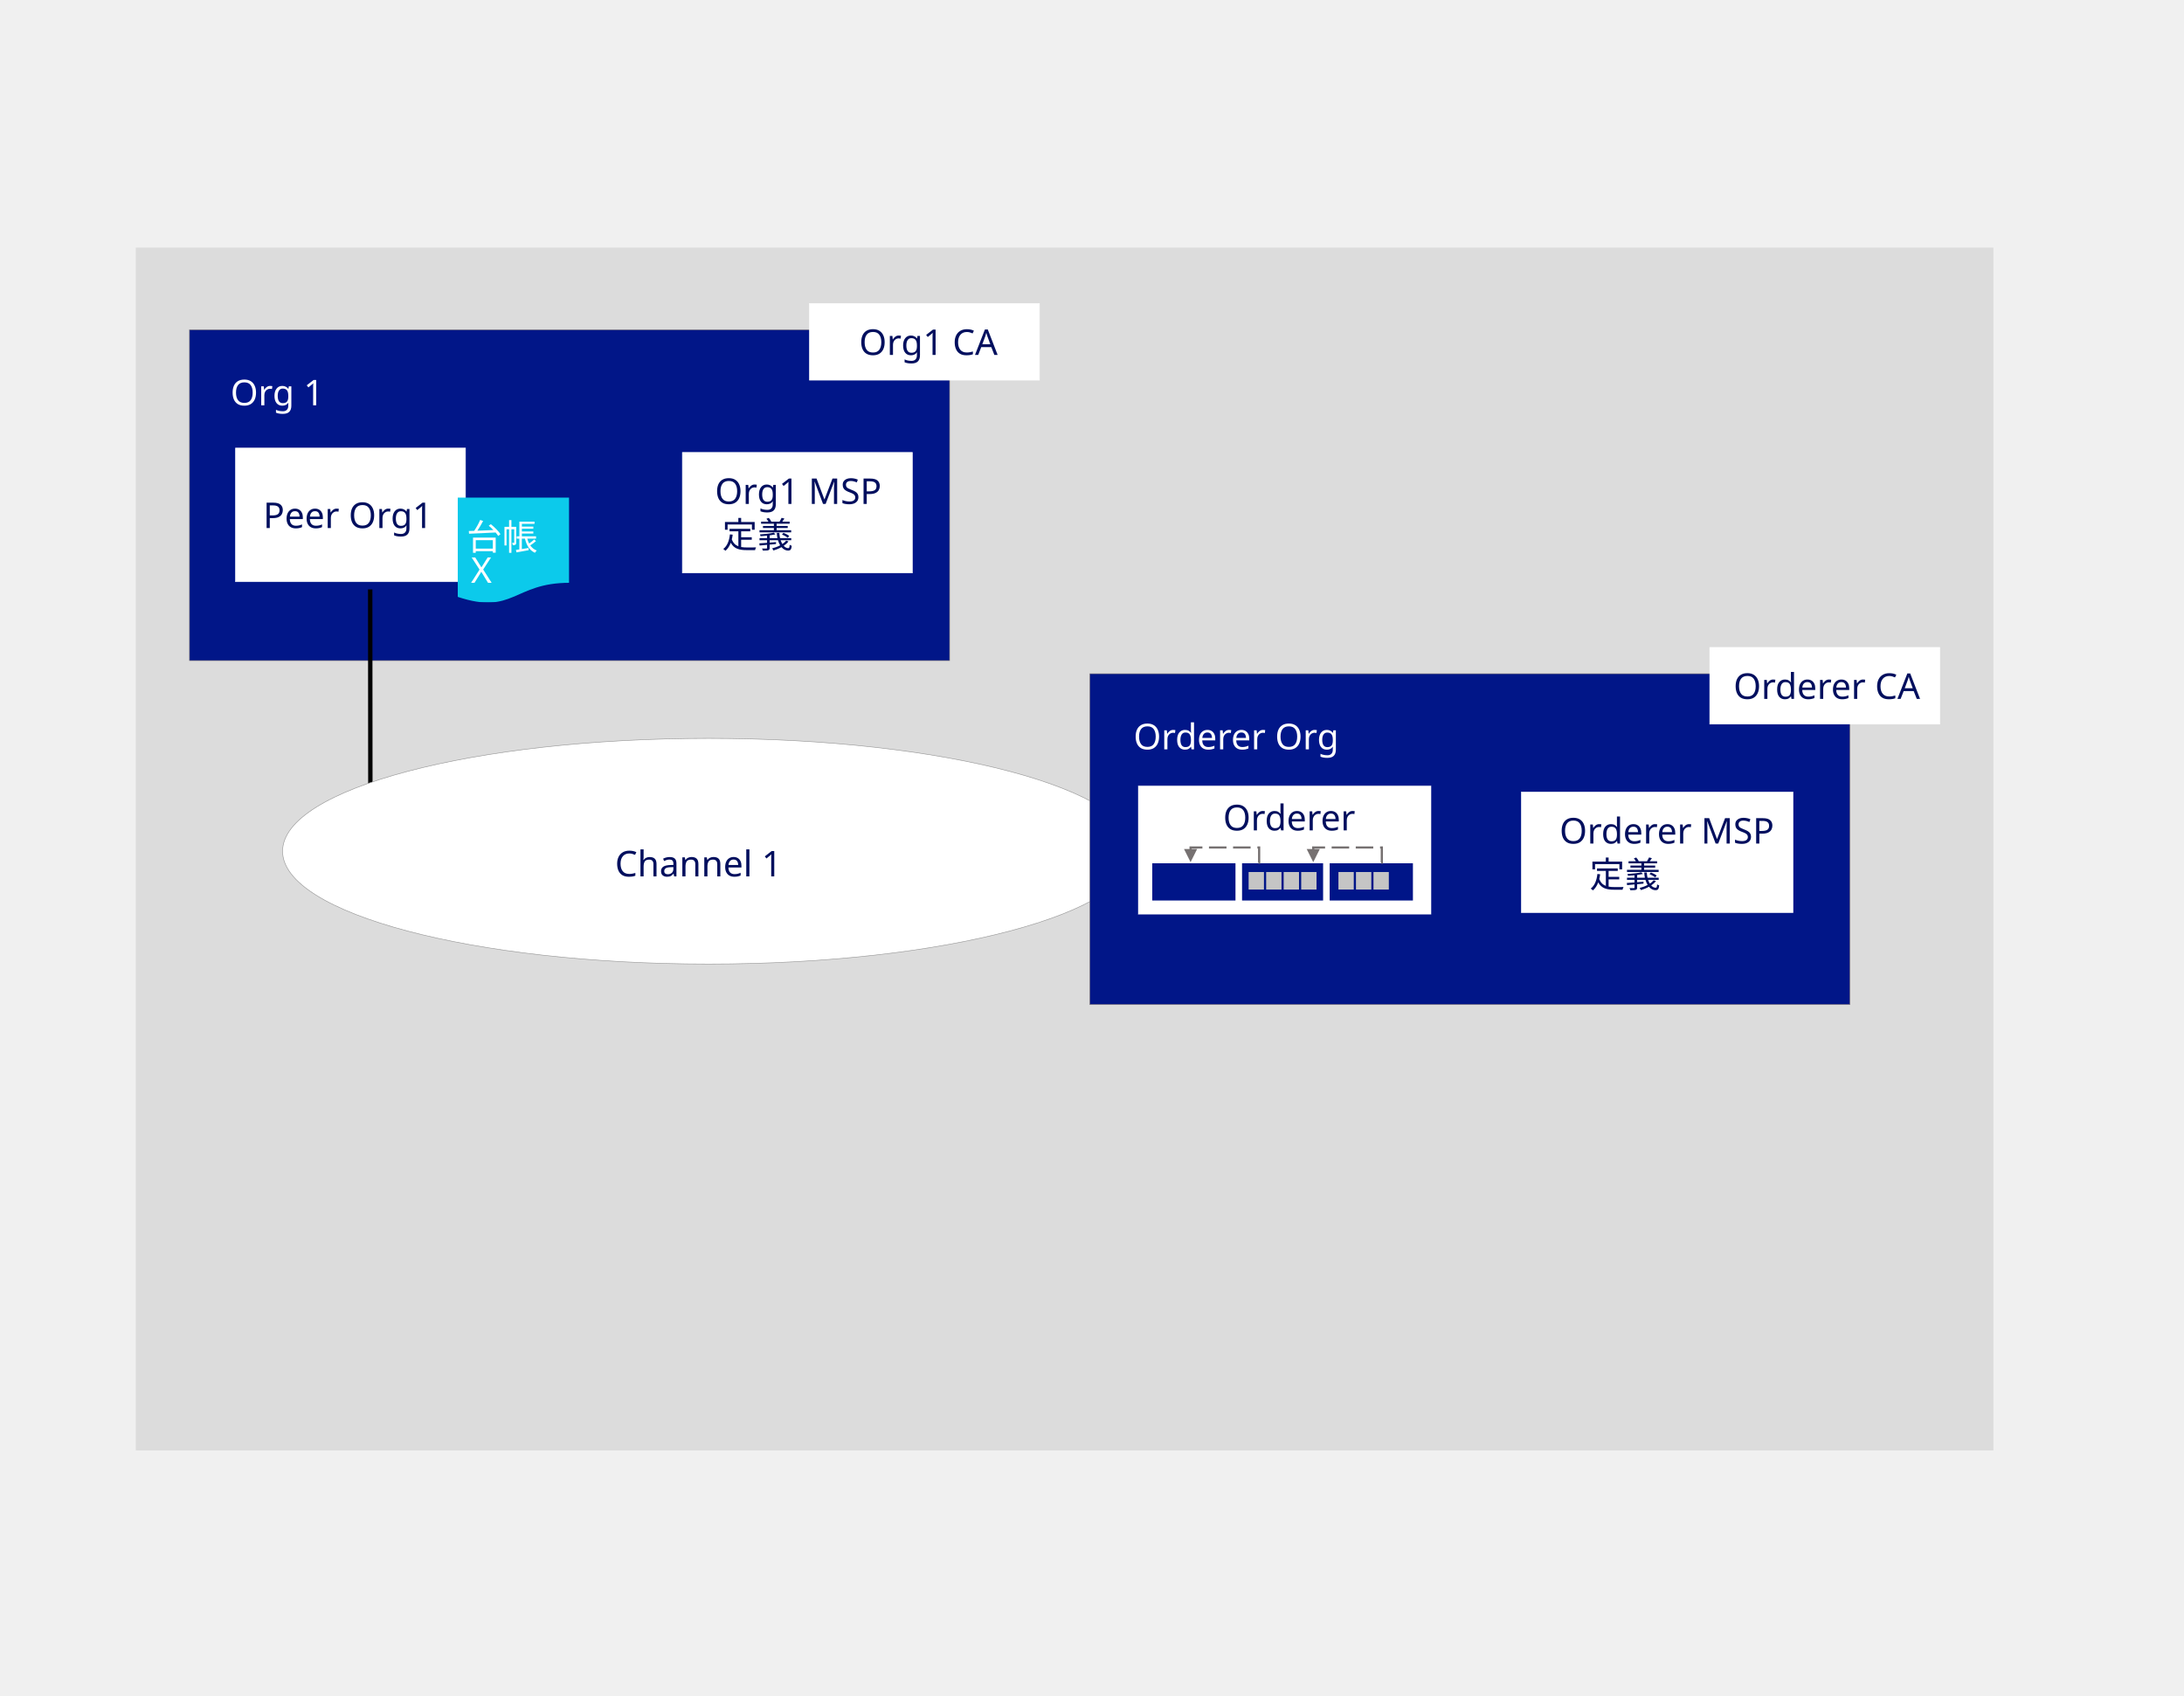
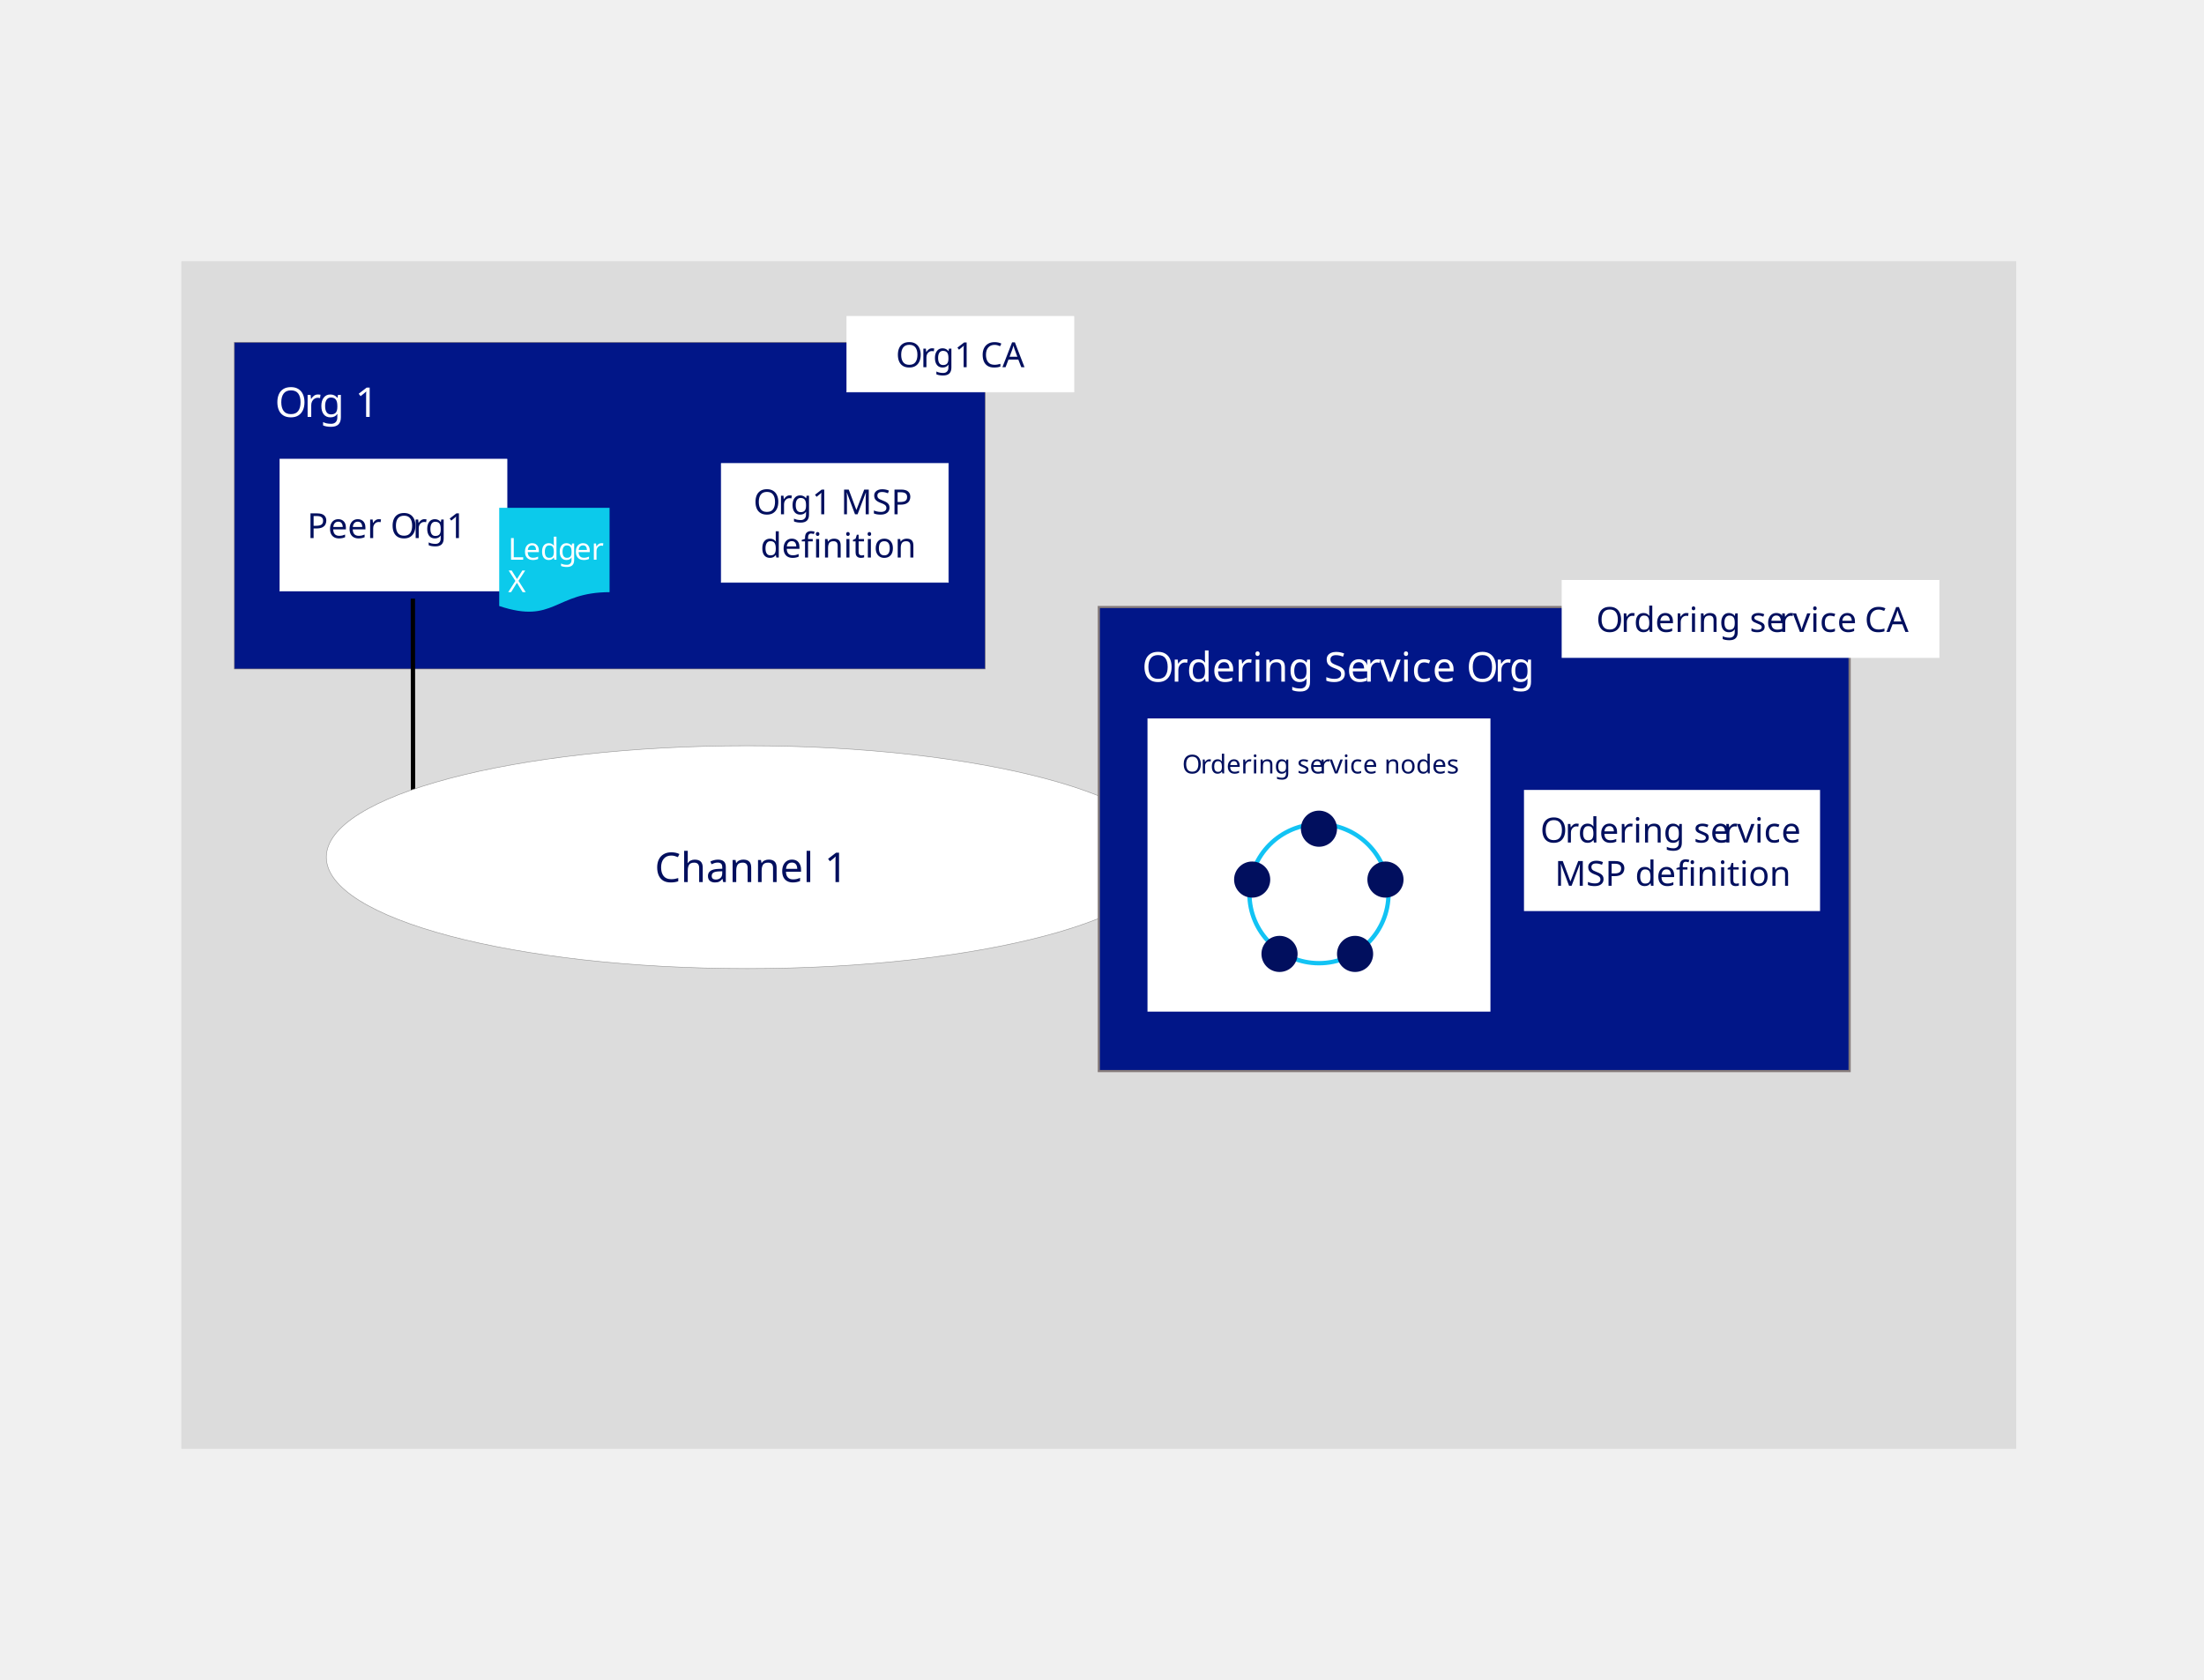
- <svg xmlns="http://www.w3.org/2000/svg" version="1.1" id="Layer_1" x="0px" y="0px" viewBox="0 0 997 774" style="enable-background:new 0 0 997 774;" xml:space="preserve">
-   <defs id="defs86" />
-   <style type="text/css" id="style2">
- 	.st0{fill:#DCDCDC;}
- 	.st1{fill:#5A6872;}
- 	.st2{fill:#011688;stroke:#857B7B;stroke-width:0.25;}
- 	.st3{fill:#FFFFFF;}
- 	.st4{font-family:'IBMPlexSans-Medium';}
- 	.st5{font-size:19px;}
- 	.st6{fill:#FFFFFF;stroke:#FFFFFF;stroke-width:0.25;}
- 	.st7{fill:#010F5E;}
- 	.st8{font-size:16px;}
- 	.st9{fill:#565656;stroke:#000000;stroke-miterlimit:10;}
- 	.st10{fill:#FFFFFF;stroke:#979797;stroke-width:0.25;}
- 	.st11{filter:url(#Adobe_OpacityMaskFilter);}
- 	.st12{mask:url(#mask-2_1_);fill:#0CCAEB;}
- 	.st13{font-size:14px;}
- 	.st14{filter:url(#Adobe_OpacityMaskFilter_1_);}
- 	.st15{mask:url(#mask-4_1_);fill:none;stroke:#001588;stroke-width:0.25;}
- 	.st16{fill:#001588;}
- 	.st17{fill:#C5C5C5;}
- 	.st18{fill:#767171;}
- </style>
-   <rect id="Rectangle" x="62" y="113" class="st0" width="848" height="549" />
-   <g id="UI-Icon_x2F_checkmark--outline_x2F__x24_ui-05" transform="translate(321, 255)">
-     <path id="Oval-2" class="st1" d="M8,14.5c3.6,0,6.5-2.9,6.5-6.5S11.6,1.5,8,1.5S1.5,4.4,1.5,8S4.4,14.5,8,14.5z M8,16   c-4.4,0-8-3.6-8-8s3.6-8,8-8s8,3.6,8,8S12.4,16,8,16z" />
-     <polygon id="check" class="st1" points="11.3,4.7 12.7,6.1 6.8,12 3.3,8.6 4.7,7.2 6.8,9.2  " />
+ <svg xmlns="http://www.w3.org/2000/svg" id="Layer_1" data-name="Layer 1" viewBox="0 0 1018.61 776.28">
+   <defs>
+     <style>.cls-1{fill:#dcdcdc;}.cls-2{fill:#5a6872;}.cls-20,.cls-3{fill:#011688;stroke:#857b7b;}.cls-13,.cls-3,.cls-6{stroke-width:0.25px;}.cls-14,.cls-16,.cls-19,.cls-33,.cls-4,.cls-7{isolation:isolate;font-family:IBMPlexSans-Medium, IBM Plex Sans;font-weight:500;}.cls-14,.cls-4{font-size:19px;}.cls-13,.cls-16,.cls-19,.cls-24,.cls-29,.cls-4,.cls-6{fill:#fff;}.cls-5{letter-spacing:-0.02em;}.cls-24,.cls-6{stroke:#fff;}.cls-7{font-size:16px;}.cls-14,.cls-32,.cls-33,.cls-7{fill:#010f5e;}.cls-8{letter-spacing:-0.02em;}.cls-9{letter-spacing:0em;}.cls-10{letter-spacing:-0.02em;}.cls-11{letter-spacing:0em;}.cls-12{fill:#565656;stroke:#000;stroke-miterlimit:10;}.cls-13{stroke:#979797;}.cls-15{fill:#0ccaeb;}.cls-16,.cls-19{font-size:14px;}.cls-16{letter-spacing:-0.01em;}.cls-17{letter-spacing:0em;}.cls-18{letter-spacing:-0.01em;}.cls-21{letter-spacing:0em;}.cls-22{letter-spacing:0.01em;}.cls-23{letter-spacing:-0.01em;}.cls-25{letter-spacing:0em;}.cls-26{letter-spacing:0.01em;}.cls-27{letter-spacing:-0.01em;}.cls-28{letter-spacing:0em;}.cls-30,.cls-31{fill:none;}.cls-30{stroke:#001588;}.cls-31{stroke:#12c3f4;stroke-width:2px;}.cls-33{font-size:12px;}.cls-34{letter-spacing:0em;}.cls-35{letter-spacing:0.01em;}.cls-36{letter-spacing:-0.01em;}</style>
+   </defs>
+   <rect id="Rectangle" class="cls-1" x="83.82" y="120.73" width="848" height="549" />
+   <g id="UI-Icon_checkmark--outline_ui-05" data-name="UI-Icon/checkmark--outline/$ui-05">
+     <path id="Oval-2" class="cls-2" d="M350.82,277.23a6.5,6.5,0,1,0-6.5-6.5A6.49,6.49,0,0,0,350.82,277.23Zm0,1.5a8,8,0,1,1,8-8A8,8,0,0,1,350.82,278.73Z" />
+     <polygon id="check" class="cls-2" points="354.12 267.43 355.52 268.83 349.62 274.73 346.12 271.33 347.52 269.93 349.62 271.93 354.12 267.43" />
  </g>
-   <rect id="Rectangle_1_" x="86.5" y="150.5" class="st2" width="347" height="151" />
-   <text transform="matrix(1 0 0 1 105.206 185)" class="st3 st4 st5" id="text9" style="-inkscape-font-specification:'MS UI Gothic, Normal';font-family:'MS UI Gothic';font-weight:normal;font-style:normal;font-stretch:normal;font-variant:normal;font-size:16.215px;text-anchor:start;text-align:start;writing-mode:lr;font-variant-ligatures:normal;font-variant-caps:normal;font-variant-numeric:normal;font-feature-settings:normal;">Org 1</text>
-   <rect id="Rectangle_2_" x="369.5" y="138.5" class="st6" width="105" height="35" />
-   <text transform="matrix(1 0 0 1 392.176 162)" class="st7 st4 st8" id="text12" style="-inkscape-font-specification:'MS UI Gothic, Normal';font-family:'MS UI Gothic';font-weight:normal;font-style:normal;font-stretch:normal;font-variant:normal;font-size:16.215px;text-anchor:start;text-align:start;writing-mode:lr;font-variant-ligatures:normal;font-variant-caps:normal;font-variant-numeric:normal;font-feature-settings:normal;">Org1 CA</text>
-   <rect id="Rectangle_3_" x="311.5" y="206.5" class="st6" width="105" height="55" />
-   <text transform="matrix(1 0 0 1 326.368 230)" class="st7 st4 st8" id="text15" style="-inkscape-font-specification:'MS UI Gothic, Normal';font-family:'MS UI Gothic';font-weight:normal;font-style:normal;font-stretch:normal;font-variant:normal;font-size:16.215px;text-anchor:start;text-align:start;writing-mode:lr;font-variant-ligatures:normal;font-variant-caps:normal;font-variant-numeric:normal;font-feature-settings:normal;">Org1 MSP </text>
-   <text transform="matrix(1 0 0 1 329.616 250)" class="st7 st4 st8" id="text17" style="-inkscape-font-specification:'MS UI Gothic, Normal';font-family:'MS UI Gothic';font-weight:normal;font-style:normal;font-stretch:normal;font-variant:normal;font-size:16.215px;text-anchor:start;text-align:start;writing-mode:lr;font-variant-ligatures:normal;font-variant-caps:normal;font-variant-numeric:normal;font-feature-settings:normal;">定義</text>
-   <rect id="Rectangle_4_" x="107.5" y="204.5" class="st6" width="105" height="61" />
-   <text transform="matrix(1 0 0 1 120.124 241)" class="st7 st4 st8" id="text20" style="-inkscape-font-specification:'MS UI Gothic, Normal';font-family:'MS UI Gothic';font-weight:normal;font-style:normal;font-stretch:normal;font-variant:normal;font-size:16.215px;text-anchor:start;text-align:start;writing-mode:lr;font-variant-ligatures:normal;font-variant-caps:normal;font-variant-numeric:normal;font-feature-settings:normal;">Peer Org1</text>
-   <path id="Line-2" class="st9" d="M168.6,401.5L168.5,270l0-0.5l1,0l0,0.5l0.1,131.5l4,0l-4.5,9l-4.5-9L168.6,401.5z" />
-   <ellipse id="Oval" class="st10" cx="323.5" cy="388.5" rx="194.5" ry="51.5" />
-   <text transform="matrix(1 0 0 1 280.7465 400)" class="st7 st4 st5" id="text24" style="-inkscape-font-specification:'MS UI Gothic, Normal';font-family:'MS UI Gothic';font-weight:normal;font-style:normal;font-stretch:normal;font-variant:normal;font-size:16.215px;text-anchor:start;text-align:start;writing-mode:lr;font-variant-ligatures:normal;font-variant-caps:normal;font-variant-numeric:normal;font-feature-settings:normal;">Channel 1</text>
-   <rect id="Rectangle_5_" x="497.5" y="307.5" class="st2" width="347" height="151" />
-   <text transform="matrix(1 0 0 1 517.447 342)" class="st3 st4 st5" id="text27" style="-inkscape-font-specification:'MS UI Gothic, Normal';font-family:'MS UI Gothic';font-weight:normal;font-style:normal;font-stretch:normal;font-variant:normal;font-size:16.215px;text-anchor:start;text-align:start;writing-mode:lr;font-variant-ligatures:normal;font-variant-caps:normal;font-variant-numeric:normal;font-feature-settings:normal;">Orderer Org</text>
-   <rect id="Rectangle_6_" x="780.5" y="295.5" class="st6" width="105" height="35" />
-   <text transform="matrix(1 0 0 1 791.34 319)" class="st7 st4 st8" id="text30" style="-inkscape-font-specification:'MS UI Gothic, Normal';font-family:'MS UI Gothic';font-weight:normal;font-style:normal;font-stretch:normal;font-variant:normal;font-size:16.215px;text-anchor:start;text-align:start;writing-mode:lr;font-variant-ligatures:normal;font-variant-caps:normal;font-variant-numeric:normal;font-feature-settings:normal;">Orderer CA</text>
-   <rect id="Rectangle_7_" x="694.5" y="361.5" class="st6" width="124" height="55" />
-   <text transform="matrix(1 0 0 1 711.92 385)" class="st7 st4 st8" id="text33" style="-inkscape-font-specification:'MS UI Gothic, Normal';font-family:'MS UI Gothic';font-weight:normal;font-style:normal;font-stretch:normal;font-variant:normal;font-size:16.215px;text-anchor:start;text-align:start;writing-mode:lr;font-variant-ligatures:normal;font-variant-caps:normal;font-variant-numeric:normal;font-feature-settings:normal;">Orderer MSP </text>
-   <text transform="matrix(1 0 0 1 725.616 405)" class="st7 st4 st8" id="text35" style="-inkscape-font-specification:'MS UI Gothic, Normal';font-family:'MS UI Gothic';font-weight:normal;font-style:normal;font-stretch:normal;font-variant:normal;font-size:16.215px;text-anchor:start;text-align:start;writing-mode:lr;font-variant-ligatures:normal;font-variant-caps:normal;font-variant-numeric:normal;font-feature-settings:normal;">定義</text>
-   <g id="Group-3" transform="translate(208, 227)">
-     <g id="Clip-2">
- 	</g>
-     <defs id="defs41">
-       <filter id="Adobe_OpacityMaskFilter" filterUnits="userSpaceOnUse" x="0.9" y="0" width="51" height="48">
-         <feColorMatrix type="matrix" values="1 0 0 0 0  0 1 0 0 0  0 0 1 0 0  0 0 0 1 0" id="feColorMatrix38" />
-       </filter>
-     </defs>
-     <mask maskUnits="userSpaceOnUse" x="0.9" y="0" width="51" height="48" id="mask-2_1_">
-       <g class="st11" id="g44">
-         <polygon id="path-1_1_" class="st3" points="0.9,0 51.9,0 51.9,48 0.9,48    " />
-       </g>
-     </mask>
-     <path id="Fill-1" class="st12" d="M0.9,0h51v39c-25.5,0-25.5,14.9-51,6.4V0z" mask="url(#mask-2_1_)" />
+   <rect id="Rectangle-2" data-name="Rectangle" class="cls-3" x="108.32" y="158.23" width="347" height="151" />
+   <text class="cls-4" transform="translate(127.03 192.73)">O<tspan class="cls-5" x="13.53" y="0">r</tspan>
+     <tspan x="20.44" y="0">g 1</tspan>
+   </text>
+   <rect id="Rectangle-3" data-name="Rectangle" class="cls-6" x="391.32" y="146.23" width="105" height="35" />
+   <text class="cls-7" transform="translate(414 169.73)">O<tspan class="cls-8" x="11.39" y="0">r</tspan>
+     <tspan x="17.22" y="0">g1 </tspan>
+     <tspan class="cls-9" x="39.18" y="0">C</tspan>
+     <tspan x="49.28" y="0">A</tspan>
+   </text>
+   <rect id="Rectangle-4" data-name="Rectangle" class="cls-6" x="333.32" y="214.23" width="105" height="55" />
+   <text class="cls-7" transform="translate(348.19 237.73)">O<tspan class="cls-8" x="11.39" y="0">r</tspan>
+     <tspan x="17.22" y="0">g1 MSP </tspan>
+   </text>
+   <text class="cls-7" transform="translate(351.44 257.73)">definition</text>
+   <rect id="Rectangle-5" data-name="Rectangle" class="cls-6" x="129.32" y="212.23" width="105" height="61" />
+   <text class="cls-7" transform="translate(141.95 248.73)">
+     <tspan class="cls-10">P</tspan>
+     <tspan class="cls-11" x="9.71" y="0">eer O</tspan>
+     <tspan class="cls-8" x="48.8" y="0">r</tspan>
+     <tspan x="54.62" y="0">g1</tspan>
+   </text>
+   <path id="Line-2" class="cls-12" d="M190.42,409.23l-.1-131.5v-.5h1v.5l.1,131.5h4l-4.5,9-4.5-9Z" />
+   <ellipse id="Oval" class="cls-13" cx="345.32" cy="396.23" rx="194.5" ry="51.5" />
+   <text class="cls-14" transform="translate(302.57 407.73)">Channel 1</text>
+   <g id="Group-3">
+     <path id="Fill-1" class="cls-15" d="M230.72,234.73h51v39c-25.5,0-25.5,14.9-51,6.4Z" />
  </g>
-   <text transform="matrix(1 0 0 1 213 251)" class="st3 st4 st13" id="text49" style="-inkscape-font-specification:'MS UI Gothic, Normal';font-family:'MS UI Gothic';font-weight:normal;font-style:normal;font-stretch:normal;font-variant:normal;font-size:16.215px;text-anchor:start;text-align:start;writing-mode:lr;font-variant-ligatures:normal;font-variant-caps:normal;font-variant-numeric:normal;font-feature-settings:normal;">台帳</text>
-   <text transform="matrix(1 0 0 1 256.6936 251)" class="st3 st4 st13" id="text51" style="-inkscape-font-specification:'MS UI Gothic, Normal';font-family:'MS UI Gothic';font-weight:normal;font-style:normal;font-stretch:normal;font-variant:normal;font-size:16.215px;text-anchor:start;text-align:start;writing-mode:lr;font-variant-ligatures:normal;font-variant-caps:normal;font-variant-numeric:normal;font-feature-settings:normal;"> </text>
-   <text class="st3 st4 st13" id="text53" style="font-style:normal;font-variant:normal;font-weight:normal;font-stretch:normal;font-size:16.215px;font-family:'MS UI Gothic';-inkscape-font-specification:'MS UI Gothic, Normal';font-variant-ligatures:normal;font-variant-caps:normal;font-variant-numeric:normal;font-feature-settings:normal;text-align:start;writing-mode:lr-tb;text-anchor:start;fill:#ffffff" x="215" y="266">X</text>
-   <g id="Group-18" transform="translate(518, 357)">
+   <text class="cls-16" transform="translate(234.82 258.73)">L<tspan class="cls-17" x="7.04" y="0">ed</tspan>
+     <tspan class="cls-18" x="23.11" y="0">g</tspan>
+     <tspan class="cls-17" x="30.55" y="0">er</tspan>
+   </text>
+   <text class="cls-19" transform="translate(278.52 258.73)"> </text>
+   <text class="cls-19" transform="translate(234.82 273.73)">X</text>
+   <rect id="Rectangle-6" data-name="Rectangle" class="cls-20" x="507.83" y="280.6" width="347" height="214.5" />
+   <text class="cls-4" transform="translate(527.78 315.1)">O<tspan class="cls-21" x="13.53" y="0">r</tspan>
+     <tspan x="20.71" y="0">dering Se</tspan>
+     <tspan class="cls-22" x="102.47" y="0">r</tspan>
+     <tspan x="109.91" y="0">vi</tspan>
+     <tspan class="cls-23" x="124.68" y="0">c</tspan>
+     <tspan x="134.25" y="0">e O</tspan>
+     <tspan class="cls-5" x="162.83" y="0">r</tspan>
+     <tspan x="169.74" y="0">g</tspan>
+   </text>
+   <rect id="Rectangle-7" data-name="Rectangle" class="cls-24" x="722.25" y="268.6" width="173.58" height="35" />
+   <text class="cls-7" transform="translate(737.7 292.1)">O<tspan class="cls-25" x="11.39" y="0">r</tspan>
+     <tspan class="cls-11" x="17.44" y="0">dering se</tspan>
+     <tspan class="cls-26" x="84.62" y="0">r</tspan>
+     <tspan class="cls-11" x="90.89" y="0">vi</tspan>
+     <tspan class="cls-27" x="103.33" y="0">c</tspan>
+     <tspan x="111.39" y="0">e </tspan>
+     <tspan class="cls-28" x="124.06" y="0">C</tspan>
+     <tspan x="134.16" y="0">A</tspan>
+   </text>
+   <rect id="Rectangle-8" data-name="Rectangle" class="cls-24" x="704.83" y="365.65" width="135.83" height="55" />
+   <text class="cls-7" transform="translate(711.87 389.45)">O<tspan class="cls-25" x="11.39" y="0">r</tspan>
+     <tspan class="cls-11" x="17.44" y="0">dering se</tspan>
+     <tspan class="cls-26" x="84.62" y="0">r</tspan>
+     <tspan class="cls-11" x="90.89" y="0">vi</tspan>
+     <tspan class="cls-27" x="103.33" y="0">c</tspan>
+     <tspan x="111.39" y="0">e </tspan>
+   </text>
+   <text class="cls-7" transform="translate(718.56 409.45)">MSP definition</text>
+   <g id="Group-18">
    <g id="Group-5">
-       <polygon id="Fill-1_1_" class="st3" points="1.5,1.5 135.5,1.5 135.5,60.5 1.5,60.5   " />
-       <g id="Clip-4">
- 		</g>
-       <defs id="defs60">
-         <filter id="Adobe_OpacityMaskFilter_1_" filterUnits="userSpaceOnUse" x="1.4" y="1.4" width="134.2" height="59.2">
-           <feColorMatrix type="matrix" values="1 0 0 0 0  0 1 0 0 0  0 0 1 0 0  0 0 0 1 0" id="feColorMatrix57" />
-         </filter>
-       </defs>
-       <mask maskUnits="userSpaceOnUse" x="1.4" y="1.4" width="134.2" height="59.2" id="mask-4_1_">
-         <g class="st14" id="g63">
-           <polygon id="path-3_1_" class="st3" points="0,62 137,62 137,0 0,0     " />
-         </g>
-       </mask>
-       <polygon id="Stroke-3" class="st15" points="1.5,60.5 135.5,60.5 135.5,1.5 1.5,1.5   " mask="url(#mask-4_1_)" />
+       <polygon id="Fill-1-2" data-name="Fill-1" class="cls-29" points="529.83 331.6 689.33 331.6 689.33 468.13 529.83 468.13 529.83 331.6" />
+       <polygon id="Stroke-3" class="cls-30" points="529.83 468.13 689.33 468.13 689.33 331.6 529.83 331.6 529.83 468.13" />
    </g>
-     <polygon id="Fill-6" class="st16" points="8,54 46,54 46,37 8,37  " />
-     <polygon id="Fill-7" class="st16" points="89,54 127,54 127,37 89,37  " />
-     <polygon id="Fill-8" class="st16" points="49,54 86,54 86,37 49,37  " />
-     <polygon id="Fill-9" class="st17" points="52,49 59,49 59,41 52,41  " />
-     <polygon id="Fill-10" class="st17" points="60,49 67,49 67,41 60,41  " />
-     <polygon id="Fill-11" class="st17" points="68,49 75,49 75,41 68,41  " />
-     <polygon id="Fill-12" class="st17" points="76,49 83,49 83,41 76,41  " />
-     <path id="Fill-13" class="st18" d="M56.5,36.2h0.3l-0.5,0.5v-6.9l0.5,0.5h-0.8v-1h1.3v7.9h-0.8V36.2z M44.9,30.3h8v-1h-8V30.3z    M33.9,30.3h8v-1h-8V30.3z M30.9,30.3h-5.4l0.5-0.5v1.7h-1v-2.2h5.9V30.3z M28.5,30.5l-3,6l-3-6H28.5z" />
-     <path id="Fill-14" class="st18" d="M112.5,36.2h0.3l-0.5,0.5v-6.9l0.5,0.5h-0.8v-1h1.3v7.9h-0.8V36.2z M100.9,30.3h8v-1h-8V30.3z    M89.9,30.3h8v-1h-8V30.3z M86.9,30.3h-5.4l0.5-0.5v1.7h-1v-2.2h5.9V30.3z M84.5,30.5l-3,6l-3-6H84.5z" />
-     <polygon id="Fill-15" class="st17" points="93,49 100,49 100,41 93,41  " />
-     <polygon id="Fill-16" class="st17" points="101,49 108,49 108,41 101,41  " />
-     <polygon id="Fill-17" class="st17" points="109,49 116,49 116,41 109,41  " />
  </g>
-   <text transform="matrix(1 0 0 1 558.324 379)" class="st7 st4 st8" id="text81" style="-inkscape-font-specification:'MS UI Gothic, Normal';font-family:'MS UI Gothic';font-weight:normal;font-style:normal;font-stretch:normal;font-variant:normal;font-size:16.215px;text-anchor:start;text-align:start;writing-mode:lr;font-variant-ligatures:normal;font-variant-caps:normal;font-variant-numeric:normal;font-feature-settings:normal;">Orderer</text>
+   <circle class="cls-31" cx="609.58" cy="413.1" r="32.14" />
+   <circle class="cls-32" cx="578.71" cy="406.59" r="8.35" />
+   <circle class="cls-32" cx="609.58" cy="383.07" r="8.35" />
+   <circle class="cls-32" cx="640.31" cy="406.59" r="8.35" />
+   <circle class="cls-32" cx="591.35" cy="440.95" r="8.35" />
+   <circle class="cls-32" cx="626.27" cy="440.95" r="8.35" />
+   <text class="cls-33" transform="translate(546.33 357.53)">O<tspan class="cls-34" x="8.54" y="0">r</tspan>
+     <tspan x="13.08" y="0">dering se</tspan>
+     <tspan class="cls-35" x="63.47" y="0">r</tspan>
+     <tspan x="68.17" y="0">vi</tspan>
+     <tspan class="cls-36" x="77.5" y="0">c</tspan>
+     <tspan x="83.54" y="0">e nodes </tspan>
+   </text>
</svg>
